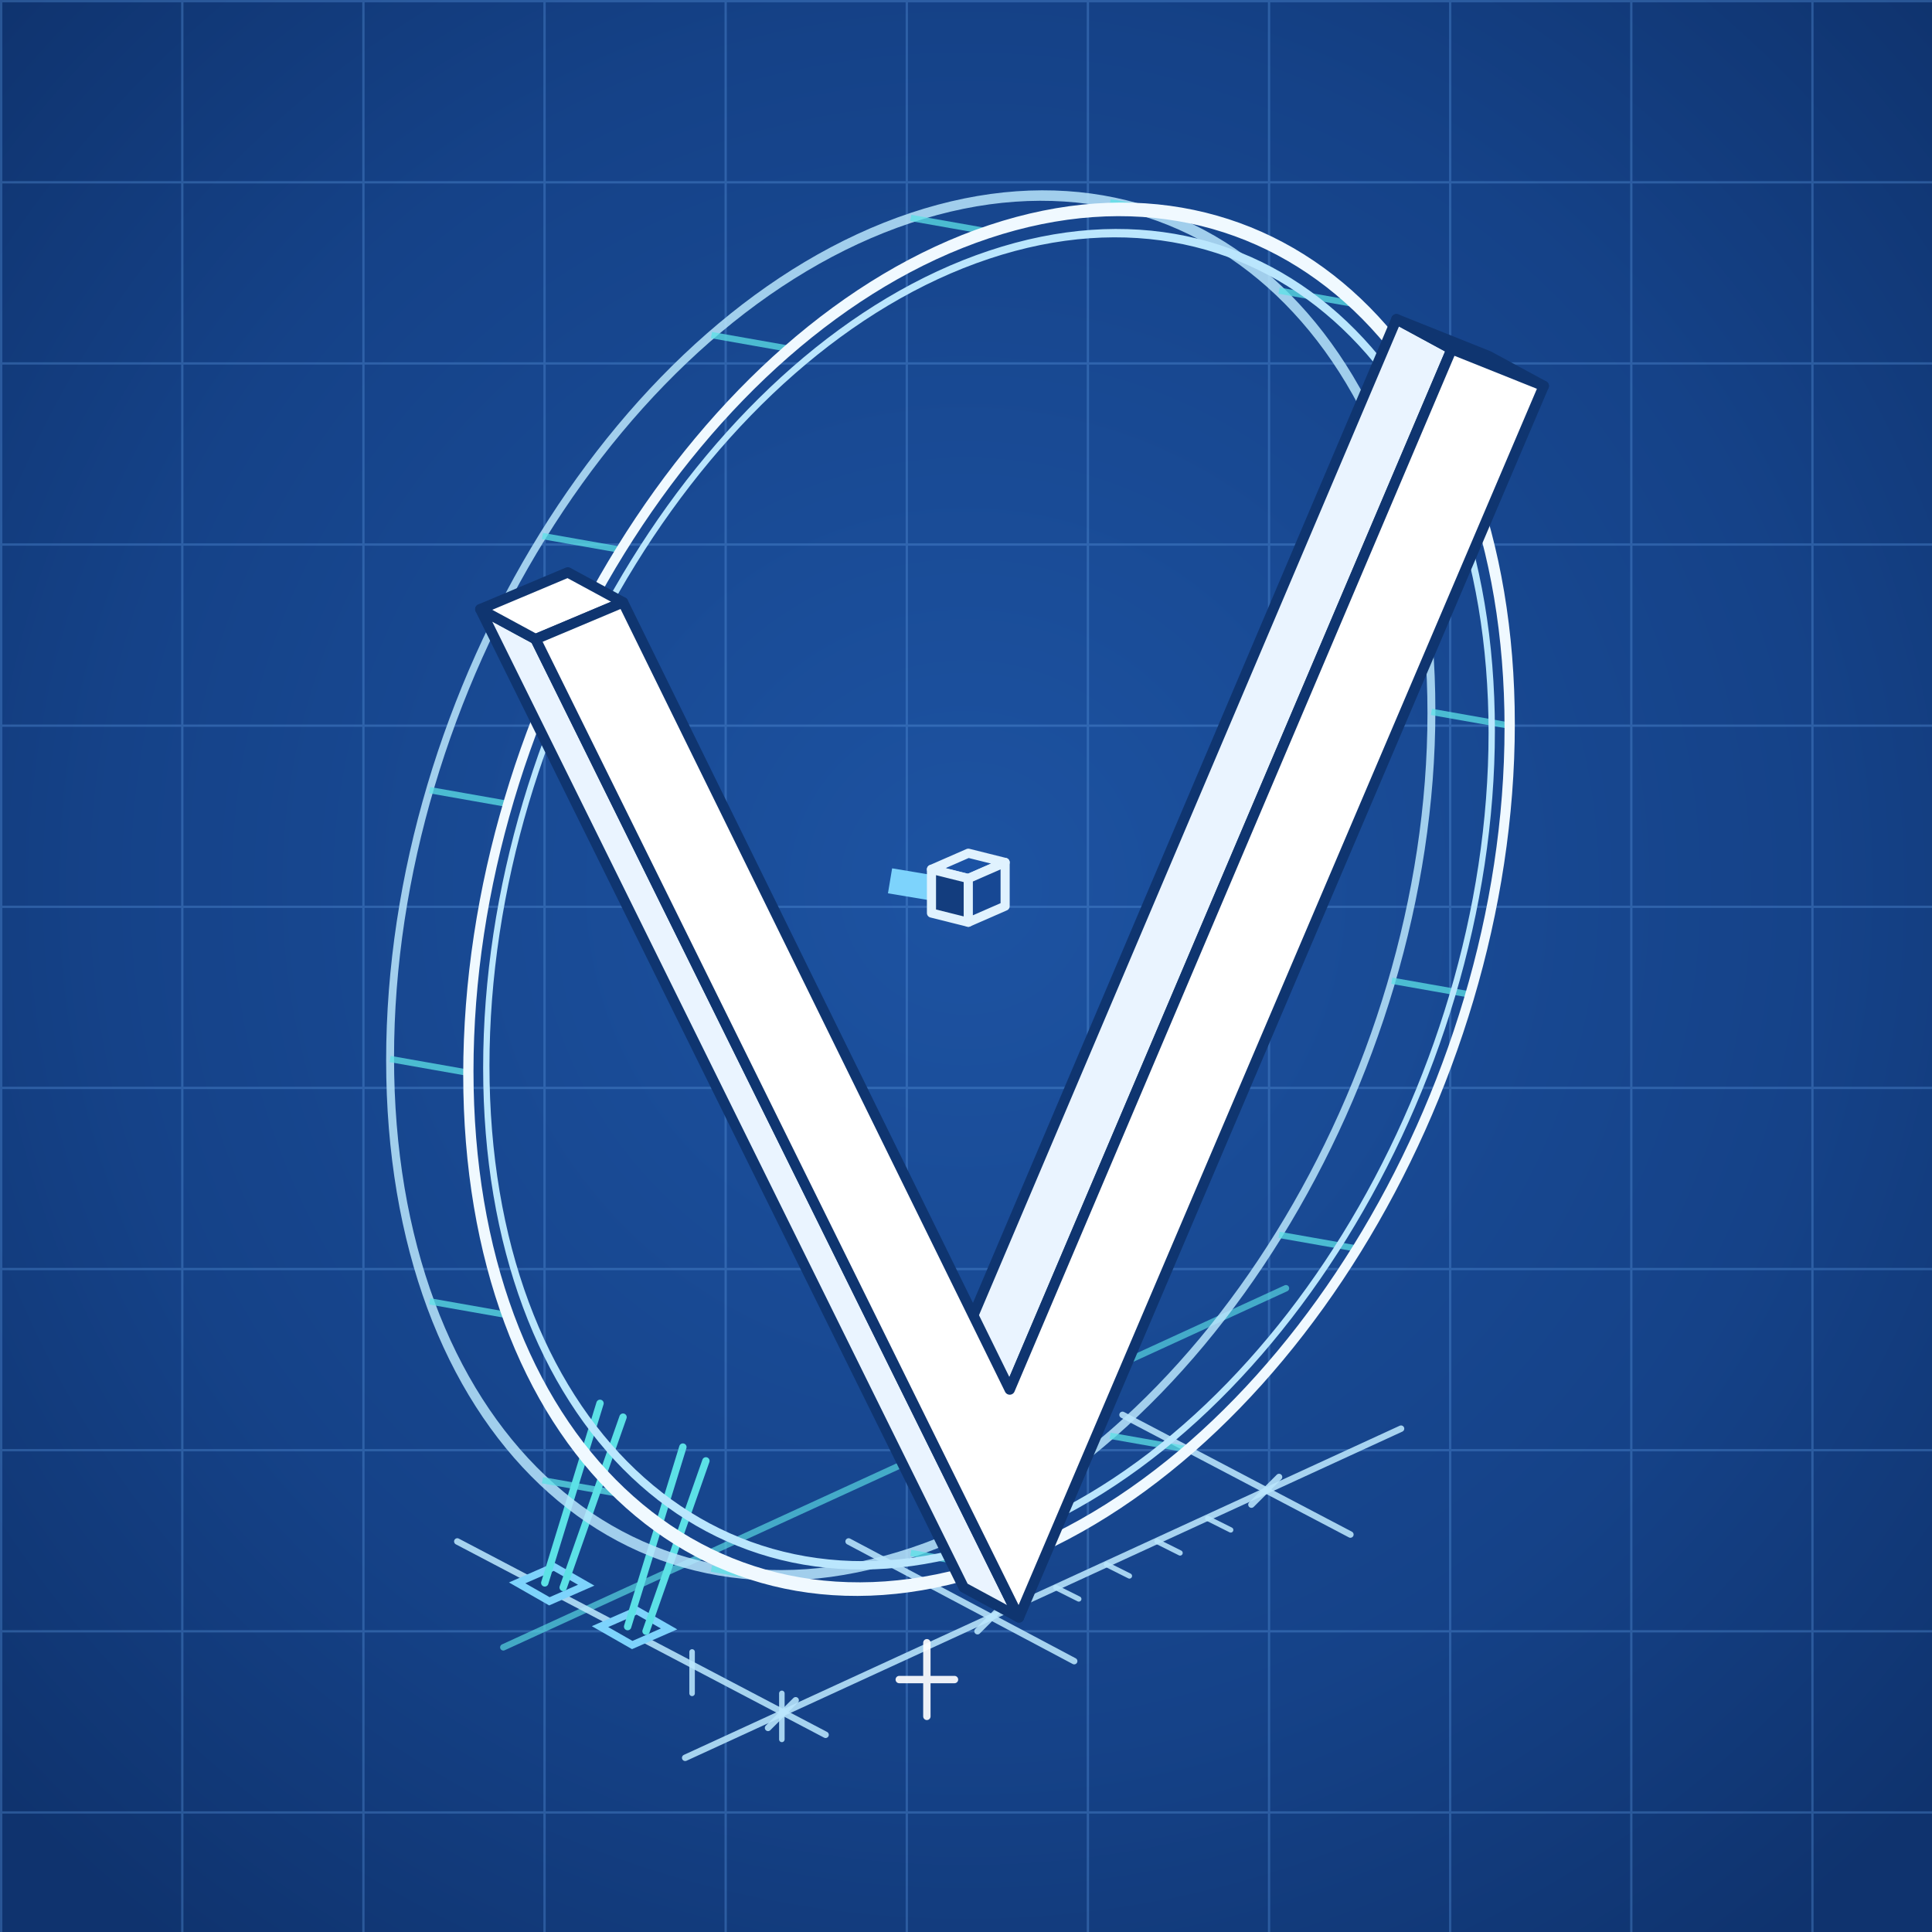
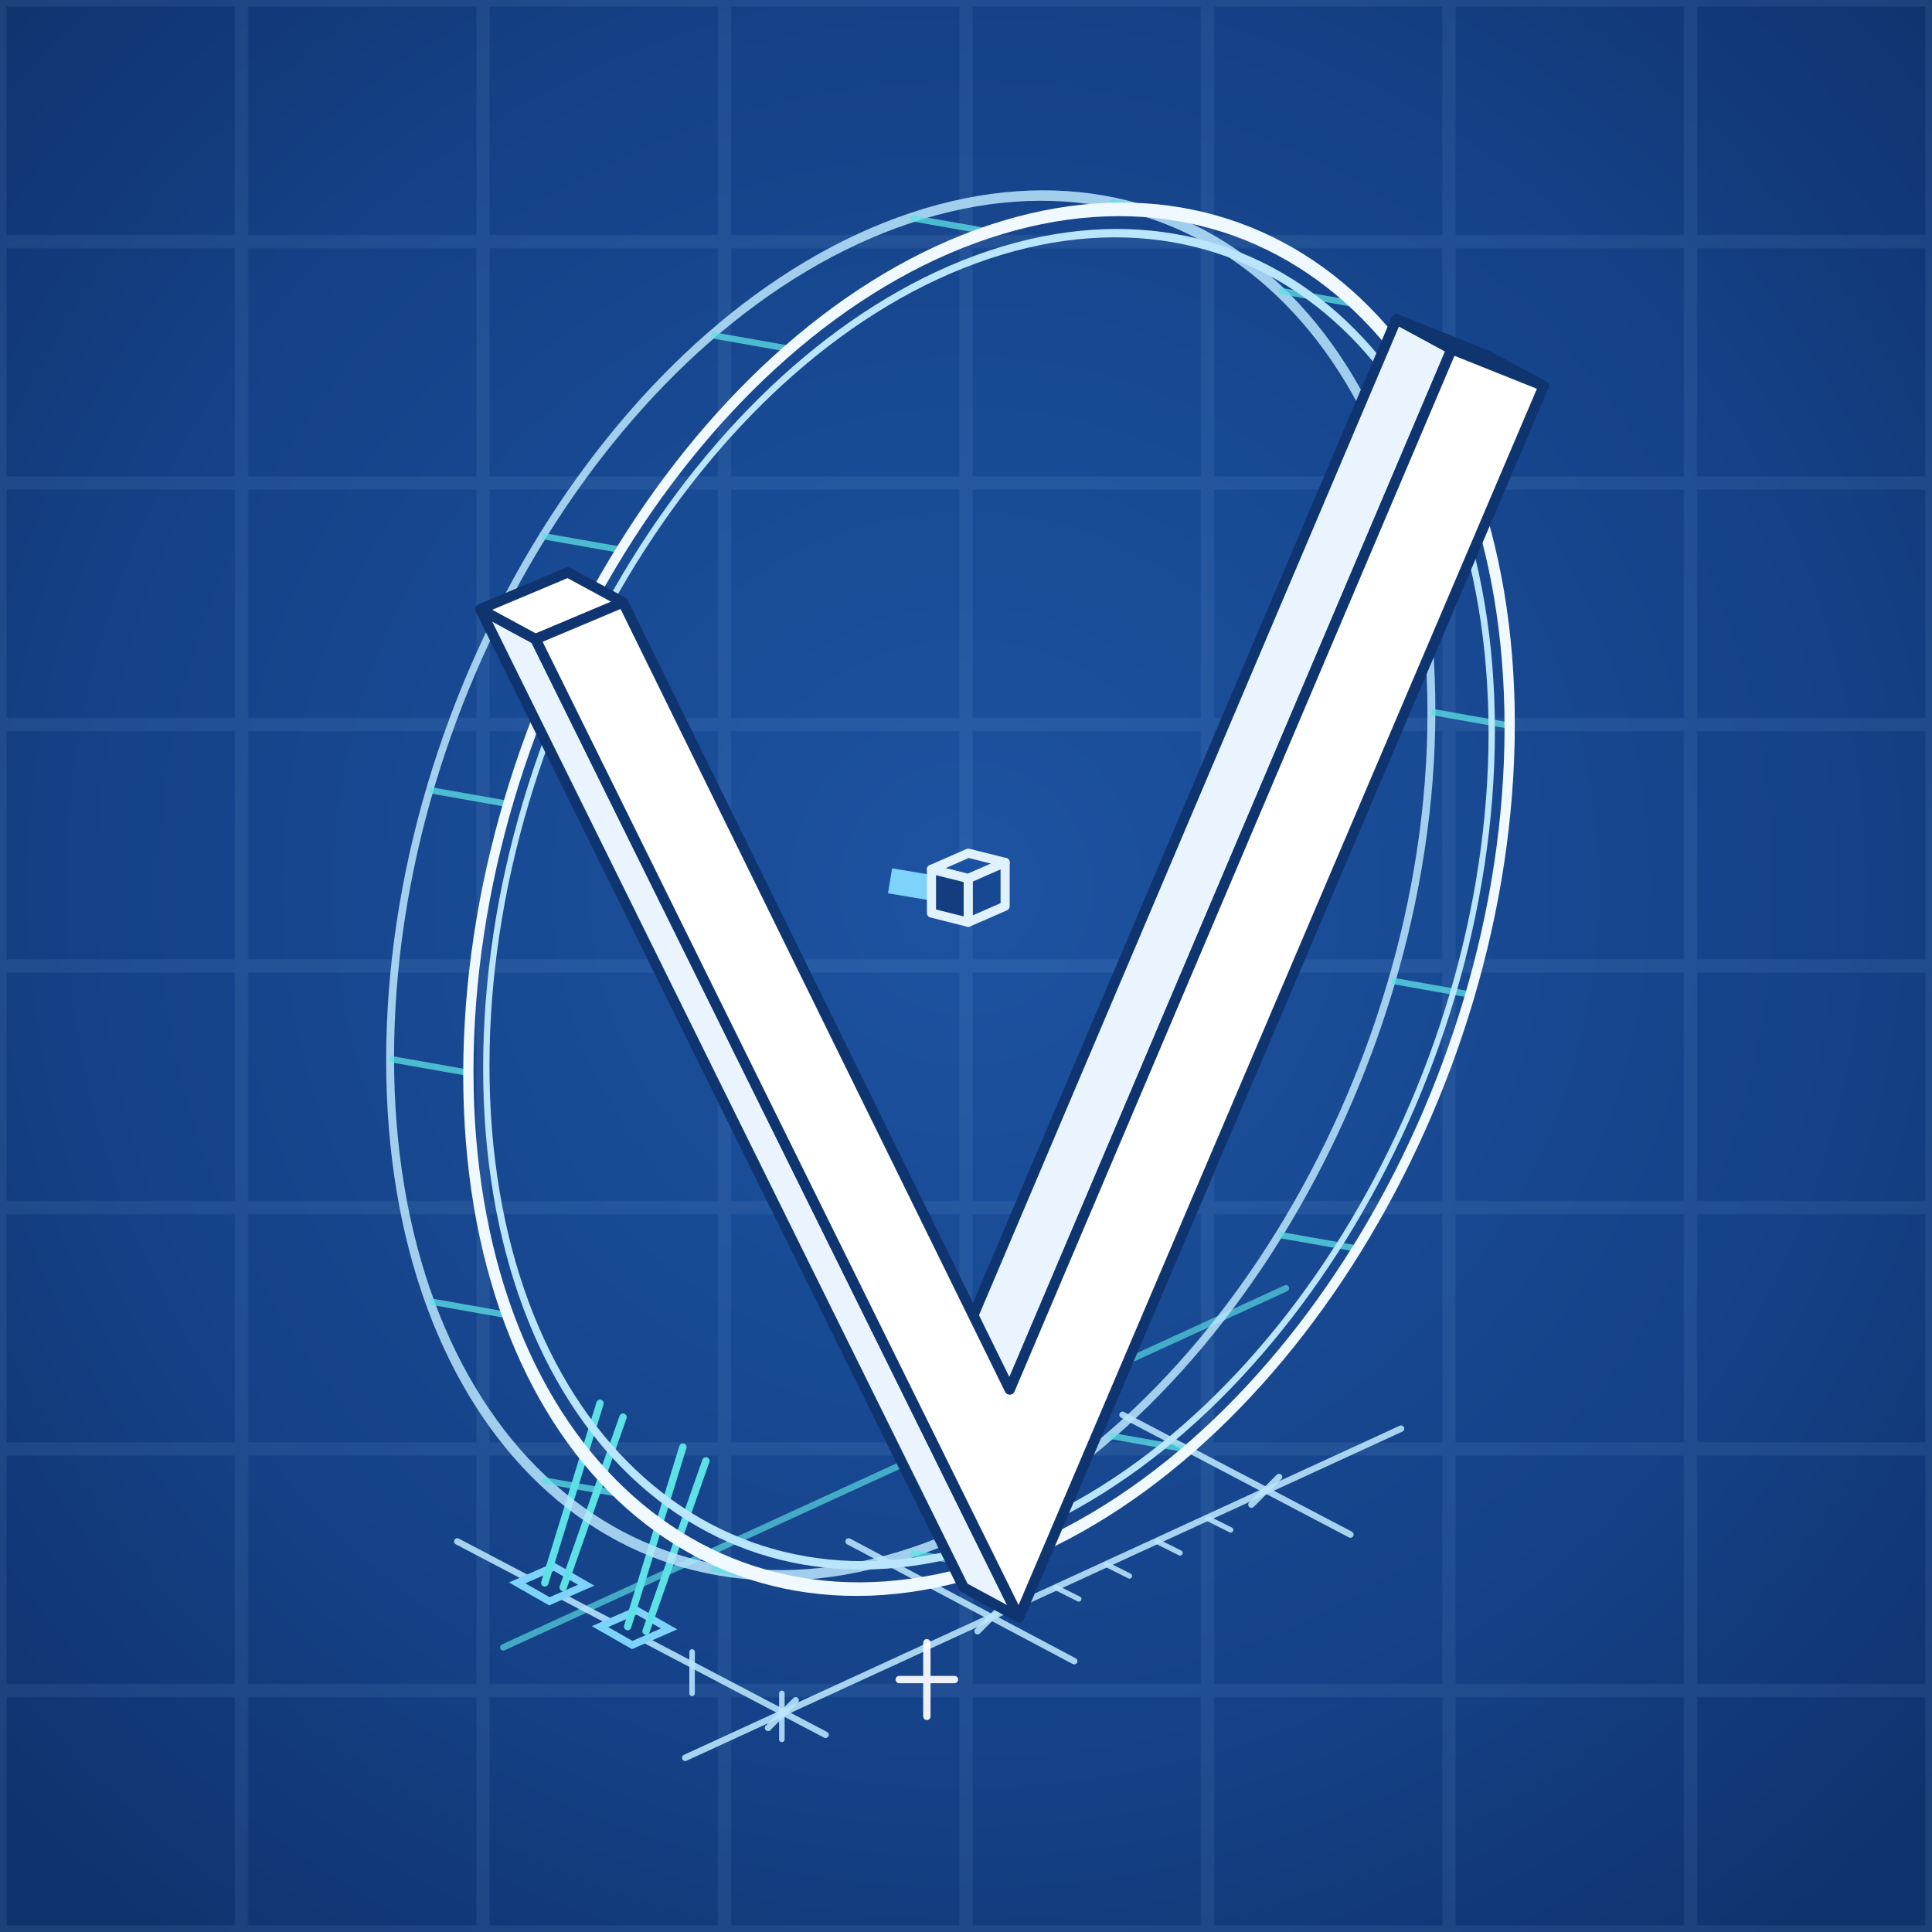
<svg xmlns="http://www.w3.org/2000/svg" viewBox="0 0 1024 1024" width="1024" height="1024">
  <defs>
    <radialGradient id="bp-bg" cx="50%" cy="46%" r="68%">
      <stop offset="0%" stop-color="#1D53A2" />
      <stop offset="65%" stop-color="#154288" />
      <stop offset="100%" stop-color="#0F336E" />
    </radialGradient>
-     <pattern id="grid" x="0" y="0" width="96" height="96" patternUnits="userSpaceOnUse">
-       <path d="M 96 0 H 0 V 96" fill="none" stroke="#5A94DC" stroke-width="2.5" stroke-opacity="0.35" />
+     <pattern id="grid" x="-64" y="-64" width="128" height="128" patternUnits="userSpaceOnUse">
+       <path d="M 64 0 V 128 M 0 64 H 128" fill="none" stroke="#9FCBFA" stroke-width="7" stroke-opacity="0.09" />
    </pattern>
  </defs>
  <rect width="1024" height="1024" fill="url(#bp-bg)" />
  <rect width="1024" height="1024" fill="url(#grid)" />
  <g transform="translate(512 512) scale(1.22) translate(-517 -466)">
    <g id="isometric-dimensions" stroke-width="2.4" fill="none" stroke-linecap="round">
      <g stroke="#BAE6FD" stroke-width="2.80" stroke-opacity="0.88">
        <line x1="395" y1="810" x2="706" y2="667" />
        <line x1="316" y1="762" x2="656" y2="606" stroke="#5CE1E6" stroke-opacity="0.65" />
        <line x1="296" y1="716" x2="456" y2="800" />
        <line x1="466" y1="716" x2="564" y2="768" />
        <line x1="585" y1="661" x2="684" y2="713" />
        <path d="M 431 797 L 443 785 M 522 755 L 534 743 M 641 700 L 653 688" />
        <path d="M 556 736 L 566 741 M 578 726 L 588 731 M 600 716 L 610 721 M 622 706 L 632 711" stroke-width="2.30" />
        <path d="M 398 764 V 782 M 437 782 V 802" stroke-width="2.40" />
      </g>
      <path d="M 500 760 V 792 M 488 776 H 512" stroke="#FFFFFF" stroke-width="3.20" stroke-opacity="0.92" />
      <g stroke="#5CE1E6" stroke-width="3.20">
        <polygon points="322,734 338,727 352,735 336,742" fill="#143F82" stroke="#7DD3FC" />
        <polygon points="358,753 374,746 388,754 372,761" fill="#143F82" stroke="#7DD3FC" />
        <path d="M 358 656 L 334 734 M 368 662 L 342 736" />
        <path d="M 394 675 L 370 753 M 404 681 L 378 755" />
      </g>
    </g>
    <g id="ferris-wheel">
      <g transform="matrix(0.78, -0.26, 0, 1, 493, 431)" stroke="#38BDF8" stroke-opacity="0.72">
        <circle r="290" fill="none" stroke="#BAE6FD" stroke-width="4.40" stroke-opacity="0.85" />
      </g>
      <g stroke="#5CE1E6" stroke-width="2.75" stroke-opacity="0.75">
        <line x1="719.2" y1="355.6" x2="753.2" y2="361.6" />
        <line x1="702.0" y1="472.4" x2="736.0" y2="478.4" />
        <line x1="653.0" y1="582.8" x2="687.0" y2="588.8" />
        <line x1="579.6" y1="670.1" x2="613.6" y2="676.1" />
        <line x1="493.0" y1="721.0" x2="527.0" y2="727.0" />
        <line x1="406.4" y1="727.8" x2="440.4" y2="733.8" />
        <line x1="333.0" y1="689.4" x2="367.0" y2="695.4" />
        <line x1="284.0" y1="611.7" x2="318.0" y2="617.7" />
        <line x1="266.8" y1="506.4" x2="300.8" y2="512.4" />
        <line x1="284.0" y1="389.6" x2="318.0" y2="395.6" />
        <line x1="333.0" y1="279.2" x2="367.0" y2="285.2" />
        <line x1="406.4" y1="191.9" x2="440.4" y2="197.9" />
        <line x1="493.0" y1="141.0" x2="527.0" y2="147.0" />
        <line x1="579.6" y1="134.2" x2="613.6" y2="140.2" />
        <line x1="653.0" y1="172.6" x2="687.0" y2="178.6" />
        <line x1="702.0" y1="250.3" x2="736.0" y2="256.3" />
      </g>
      <g transform="matrix(0.78, -0.26, 0, 1, 527, 437)" stroke="#67E8F9">
        <circle r="290" fill="none" stroke="#F0F9FF" stroke-width="5.72" />
        <circle r="280" fill="none" stroke="#BAE6FD" stroke-width="3.52" />
      </g>
      <g id="wheel-hub" stroke="#E0F2FE" stroke-width="3.96" stroke-linejoin="round">
        <line x1="484" y1="429" x2="502" y2="432" stroke="#7DD3FC" stroke-width="11.00" />
        <polygon points="502,424 518,417 534,421 518,428" fill="#1B52A4" />
        <polygon points="502,424 518,428 518,447 502,443" fill="#133D7E" />
        <polygon points="518,428 534,421 534,440 518,447" fill="#174894" />
      </g>
    </g>
    <g id="v-monogram" stroke="#0F3570" stroke-width="4.5" stroke-linejoin="round" stroke-linecap="round">
      <polygon points="728,198 704,185 512,637 536,650" fill="#EAF4FF" />
      <polygon points="728,198 704,185 744,201 768,214" fill="#FFFFFF" />
      <polygon points="330,324 306,311 516,736 540,749" fill="#EAF4FF" />
      <polygon points="330,324 306,311 344,295 368,308" fill="#FFFFFF" />
      <polygon points="330,324 368,308 536,650 728,198 768,214 540,749" fill="#FFFFFF" />
    </g>
  </g>
</svg>
